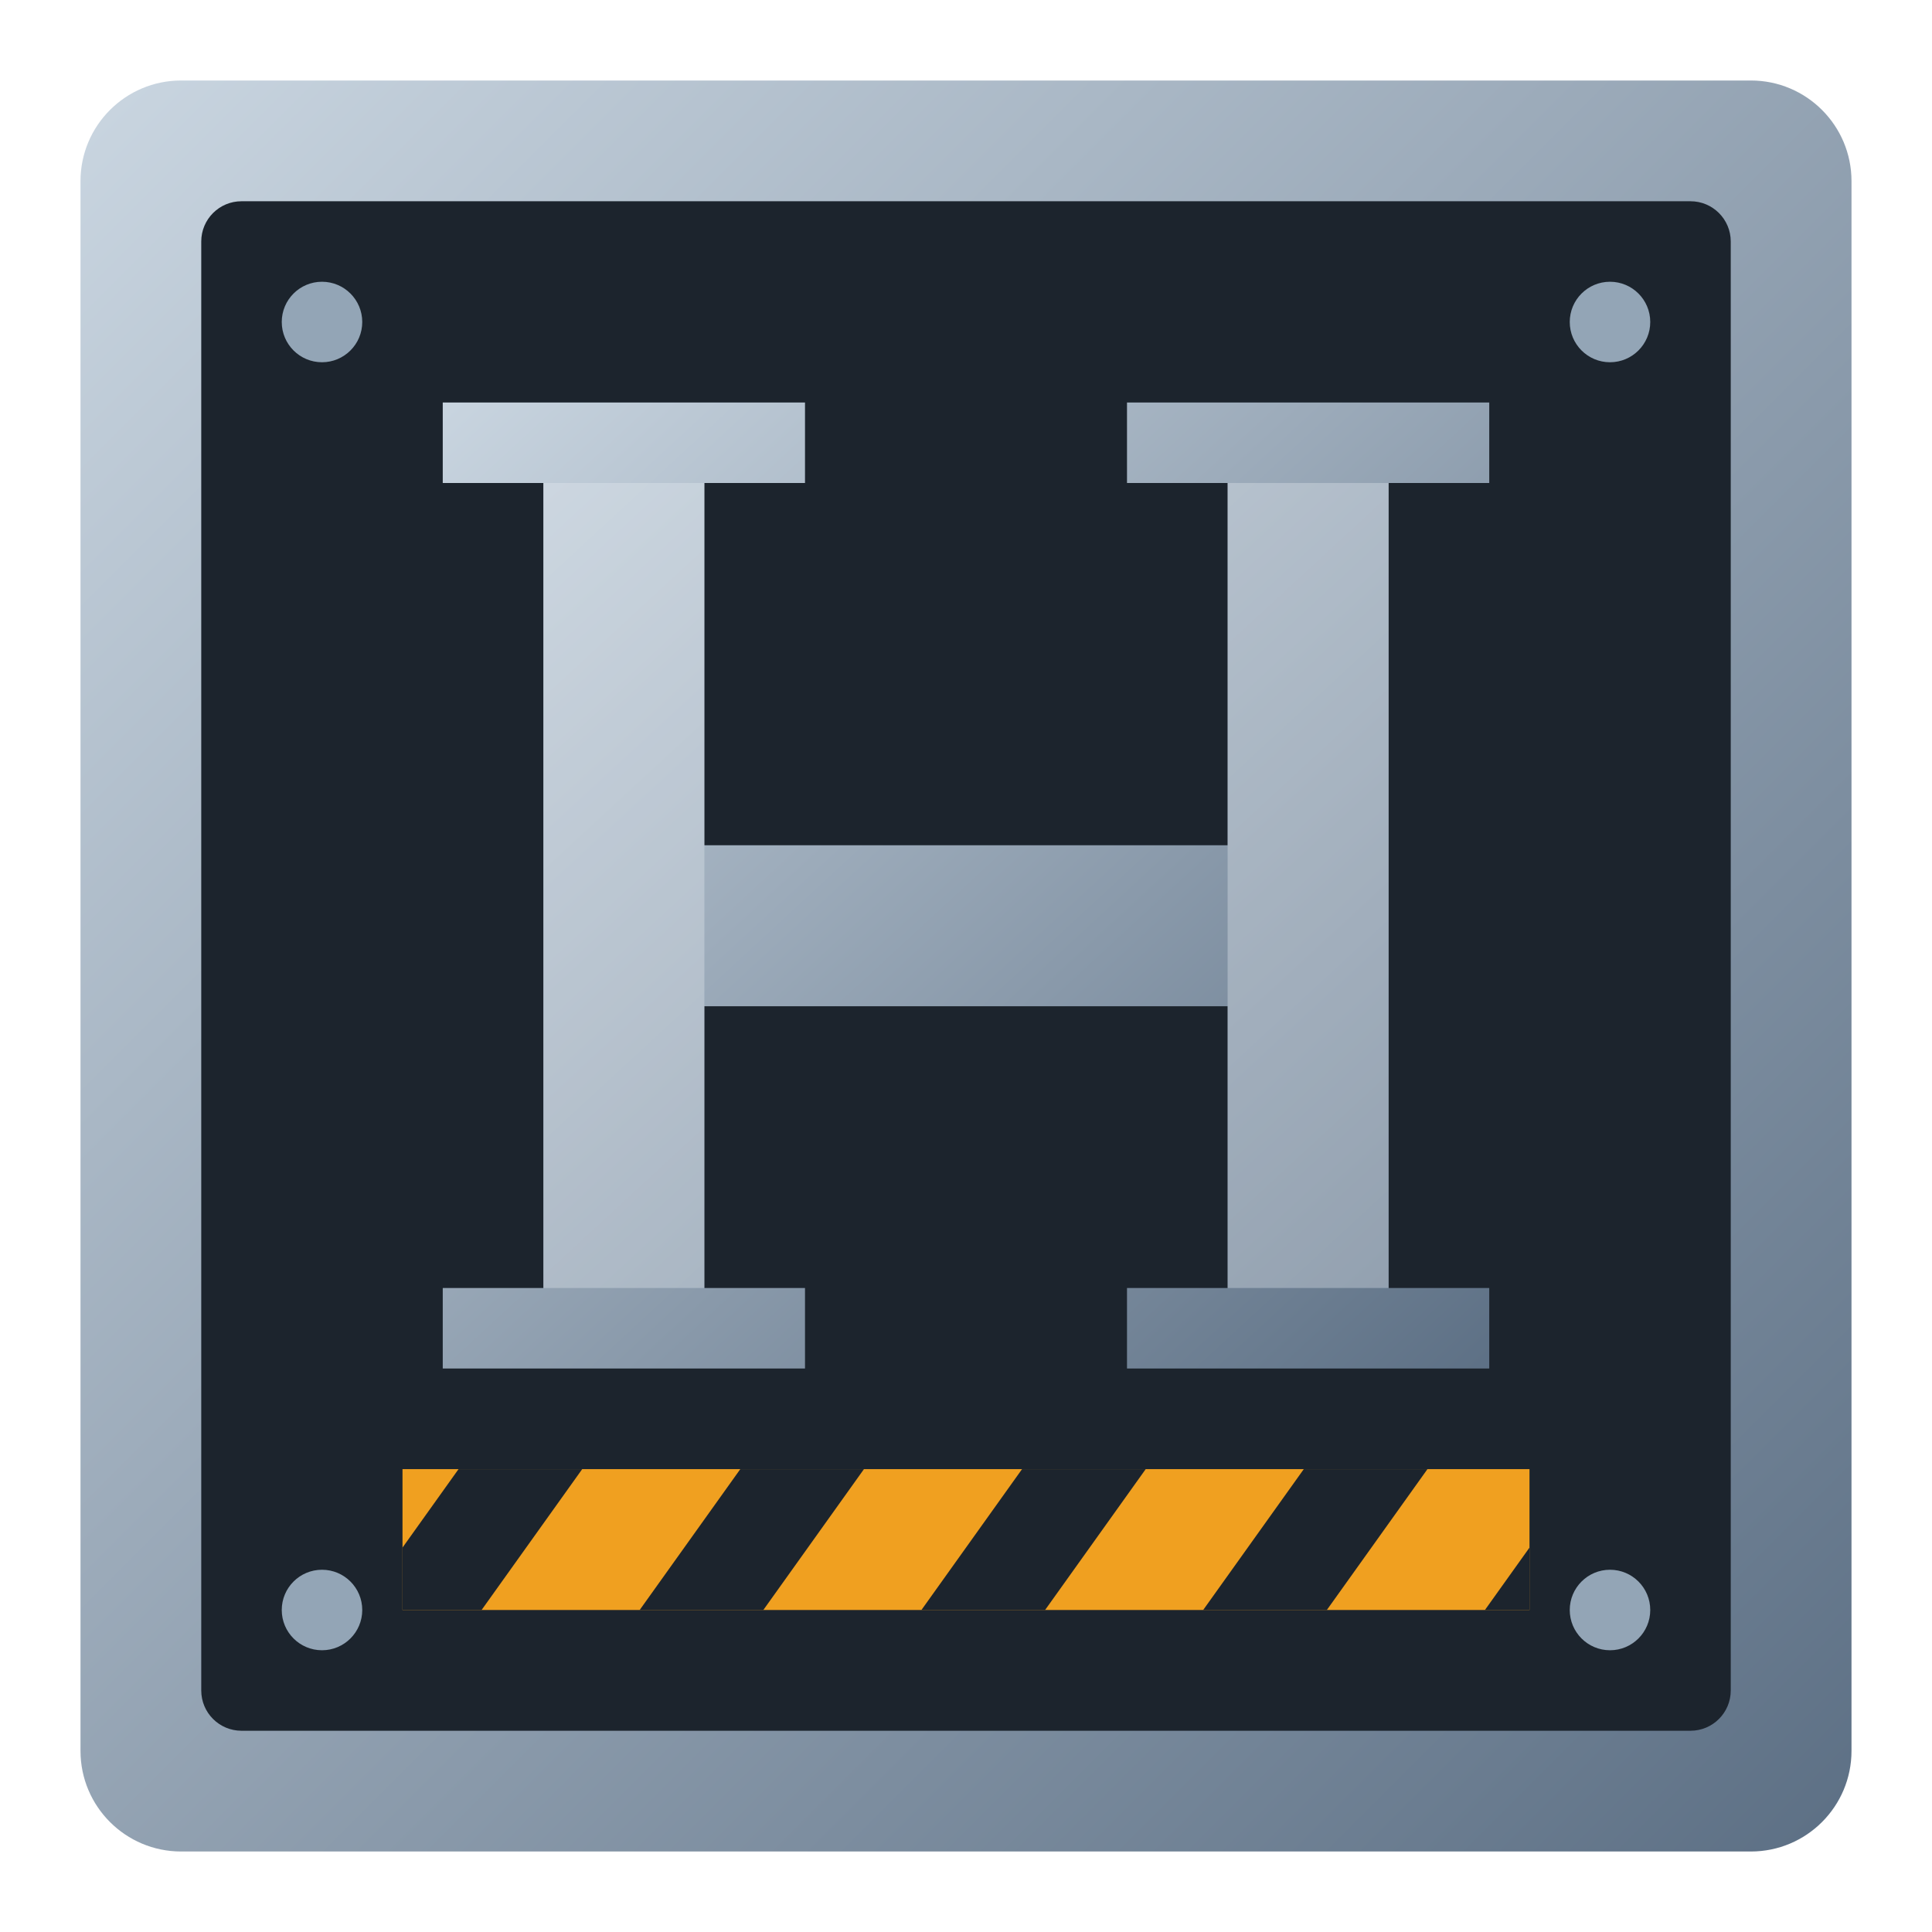
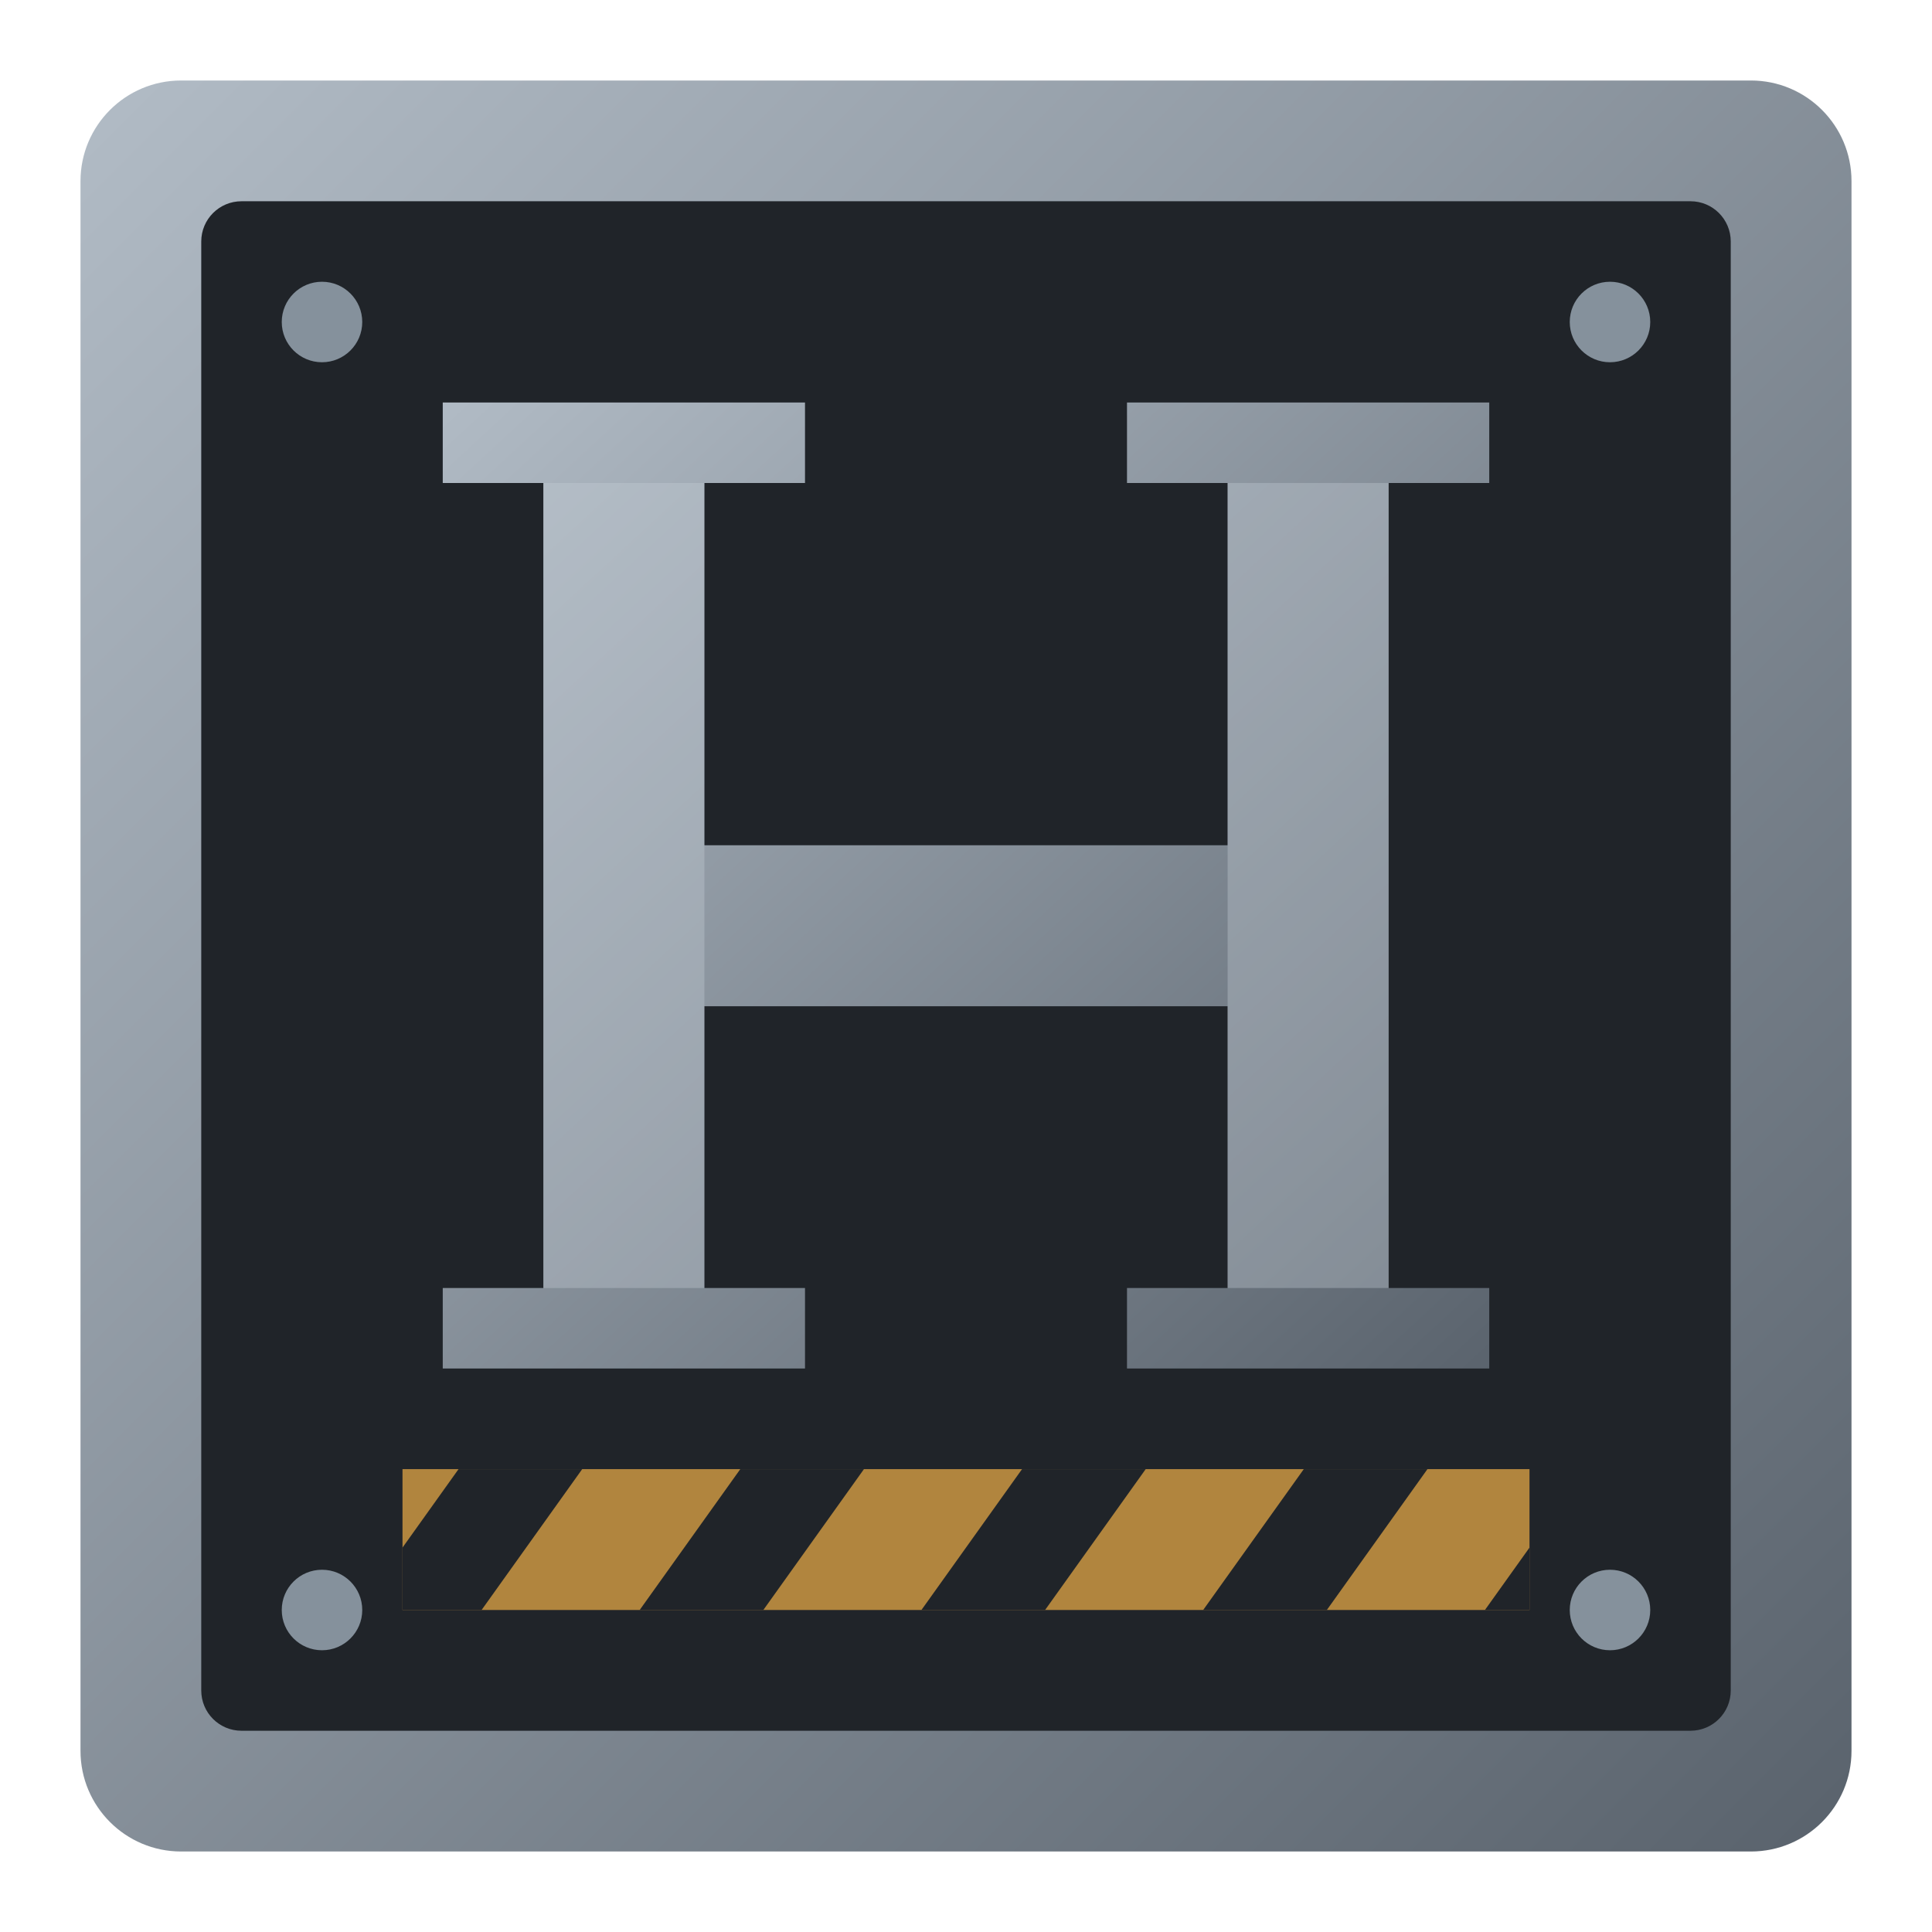
<svg xmlns="http://www.w3.org/2000/svg" viewBox="0 0 96 96">
  <defs>
    <linearGradient id="ha-a" x1="0" y1="0" x2="1" y2="1">
-       <stop offset="0" stop-color="#c9d5e0" />
-       <stop offset="1" stop-color="#5d7085" />
+       <stop offset="0" stop-color="#b1bbc5" />
+       <stop offset="1" stop-color="#5a636d" />
    </linearGradient>
  </defs>
  <rect x="4" y="4" width="88" height="88" rx="5" fill="url(#ha-a)" />
-   <rect x="10" y="10" width="76" height="76" rx="2" fill="#1c242d" />
-   <g fill="#93a5b6">
+   <rect x="10" y="10" width="76" height="76" rx="2" fill="#202429" />
+   <g fill="#85919c">
    <circle cx="16" cy="16" r="2" />
    <circle cx="80" cy="16" r="2" />
    <circle cx="16" cy="80" r="2" />
    <circle cx="80" cy="80" r="2" />
  </g>
  <path d="M22 20h18v4h-5v18h26V24h-5v-4h18v4h-5v40h5v4H56v-4h5V50H35v14h5v4H22v-4h5V24h-5z" fill="url(#ha-a)" />
-   <path d="M27 24h8v40h-8z M61 24h8v40h-8z" fill="#e4ebf2" opacity=".35" />
+   <path d="M27 24h8v40h-8z M61 24h8v40h-8z" fill="#c6cfd8" opacity=".35" />
  <clipPath id="ha-c">
    <rect x="20" y="73" width="56" height="7" />
  </clipPath>
-   <rect x="20" y="73" width="56" height="7" fill="#f0a020" />
-   <g clip-path="url(#ha-c)" stroke="#1c242d" stroke-width="5">
+   <rect x="20" y="73" width="56" height="7" fill="#b1853e" />
+   <g clip-path="url(#ha-c)" stroke="#202429" stroke-width="5">
    <path d="M18 84l10-14M32 84l10-14M46 84l10-14M60 84l10-14M74 84l10-14" />
  </g>
</svg>
